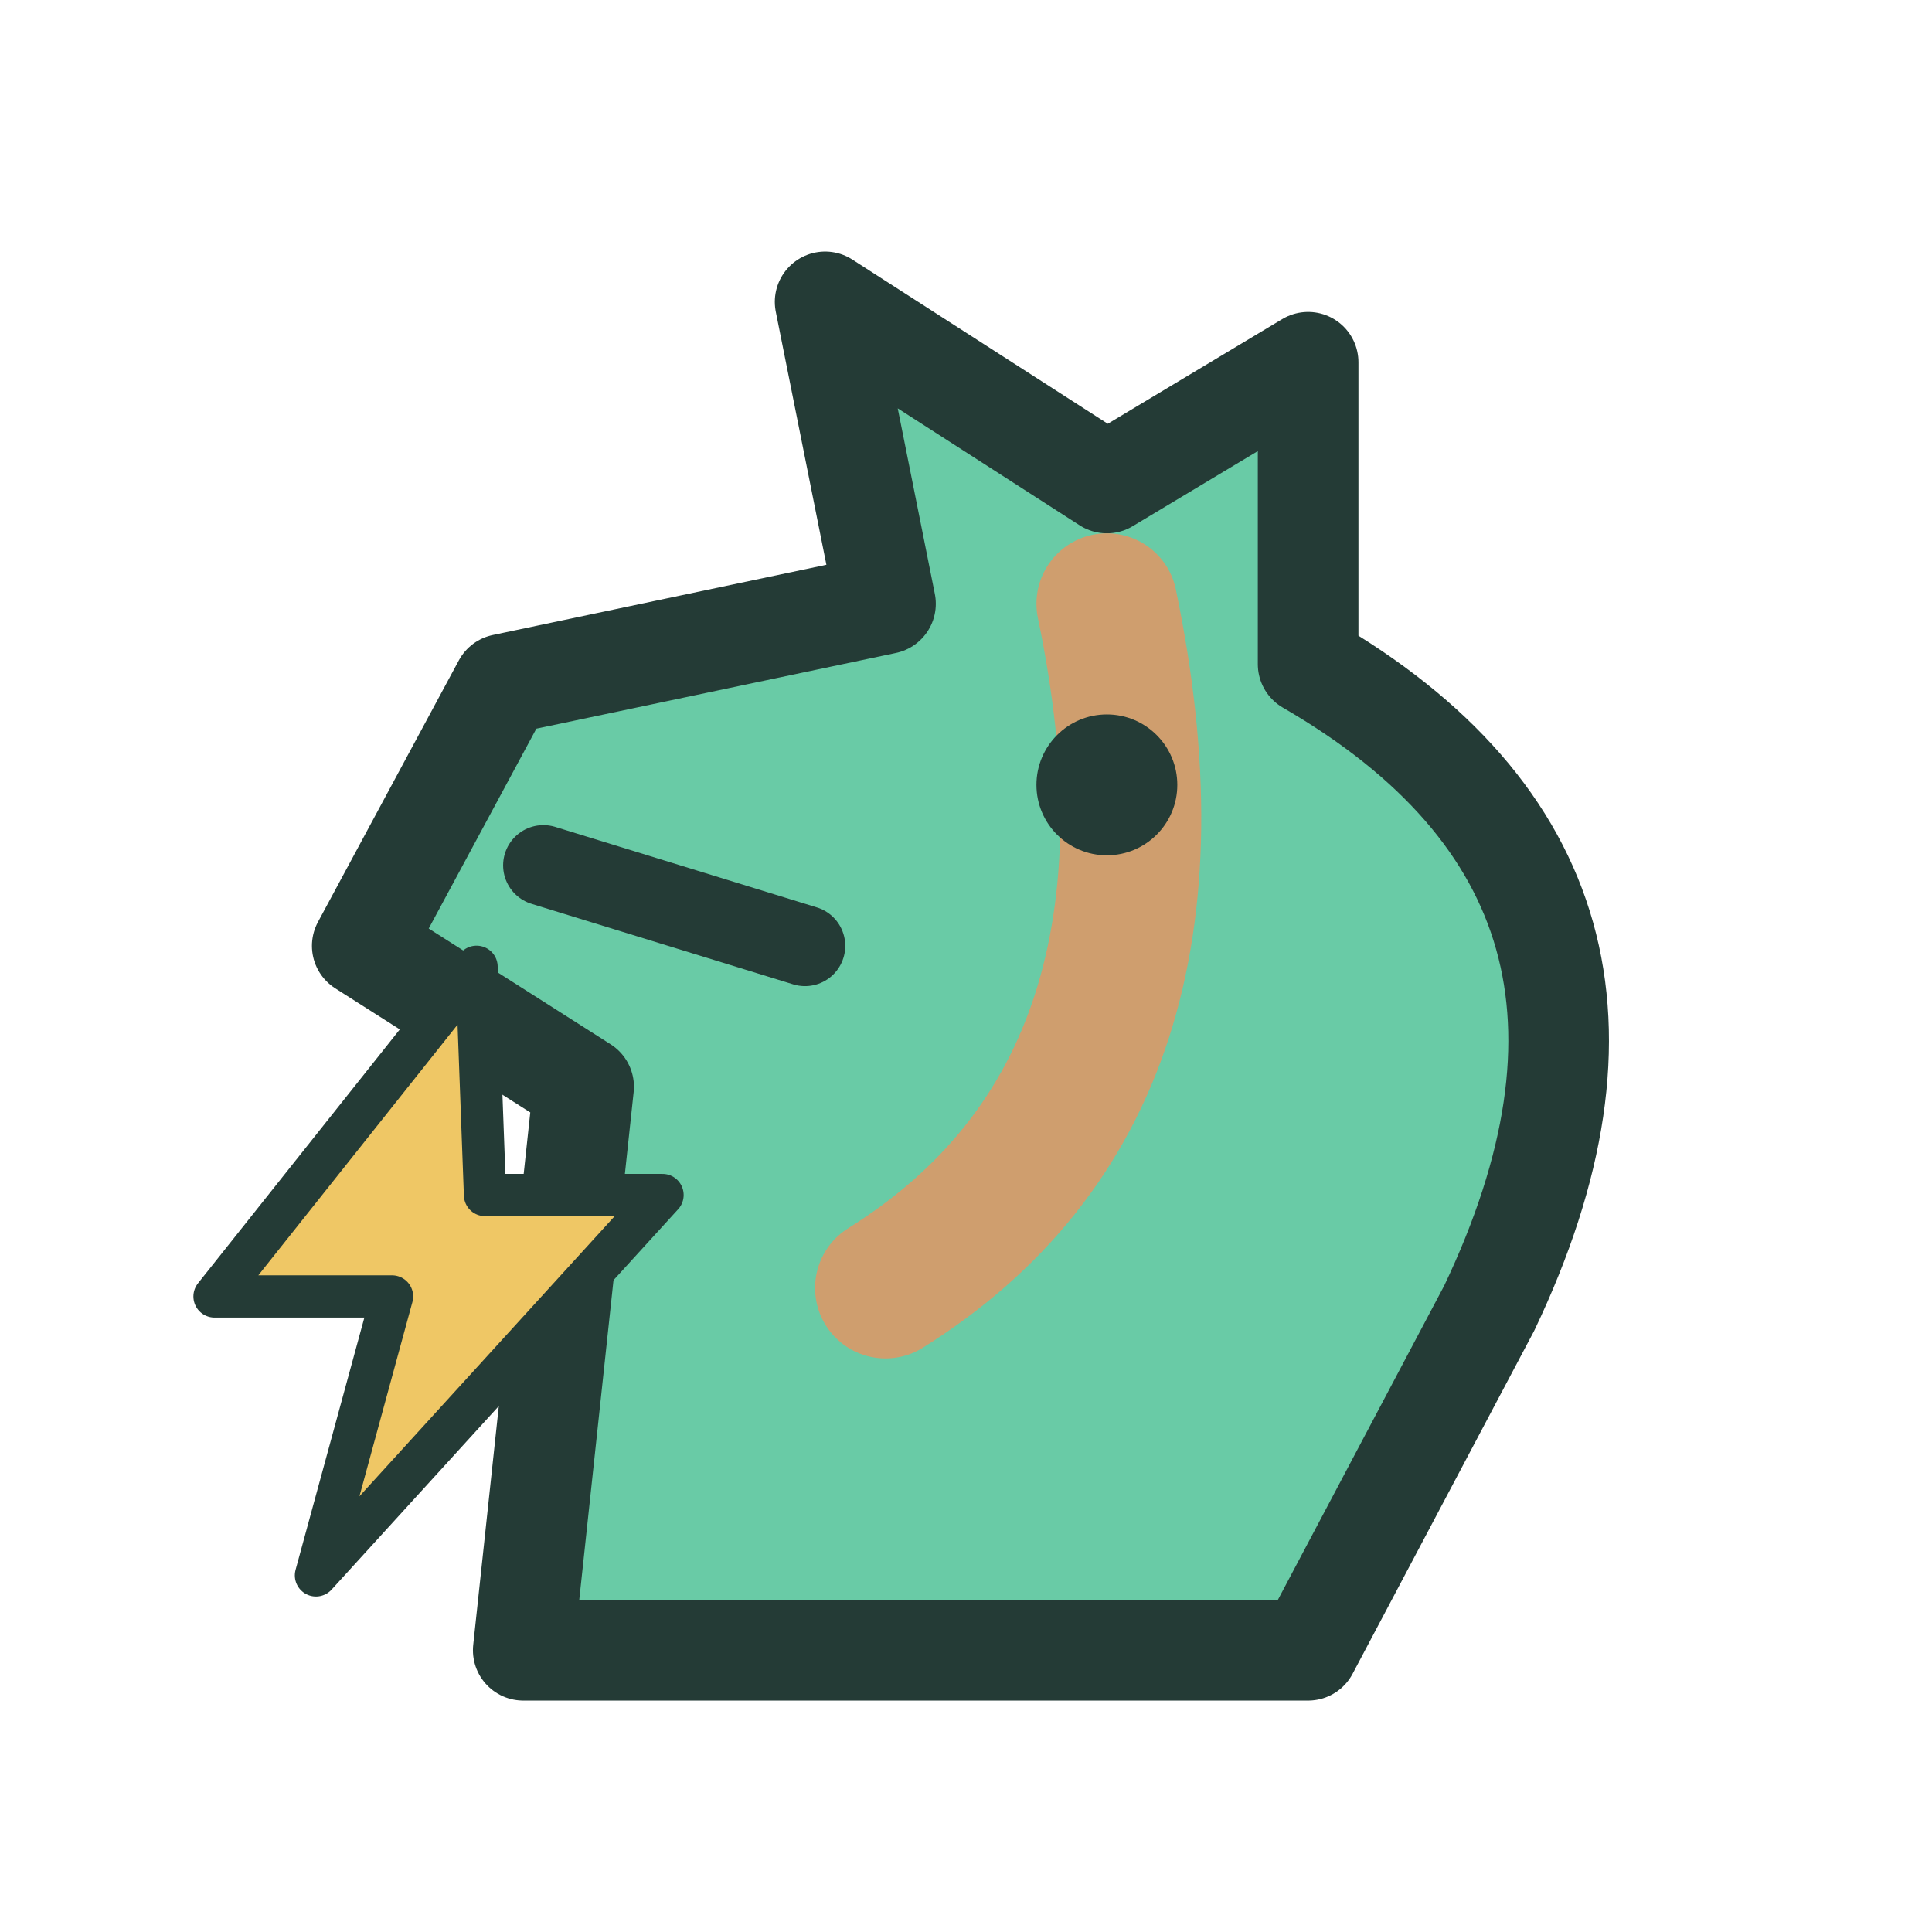
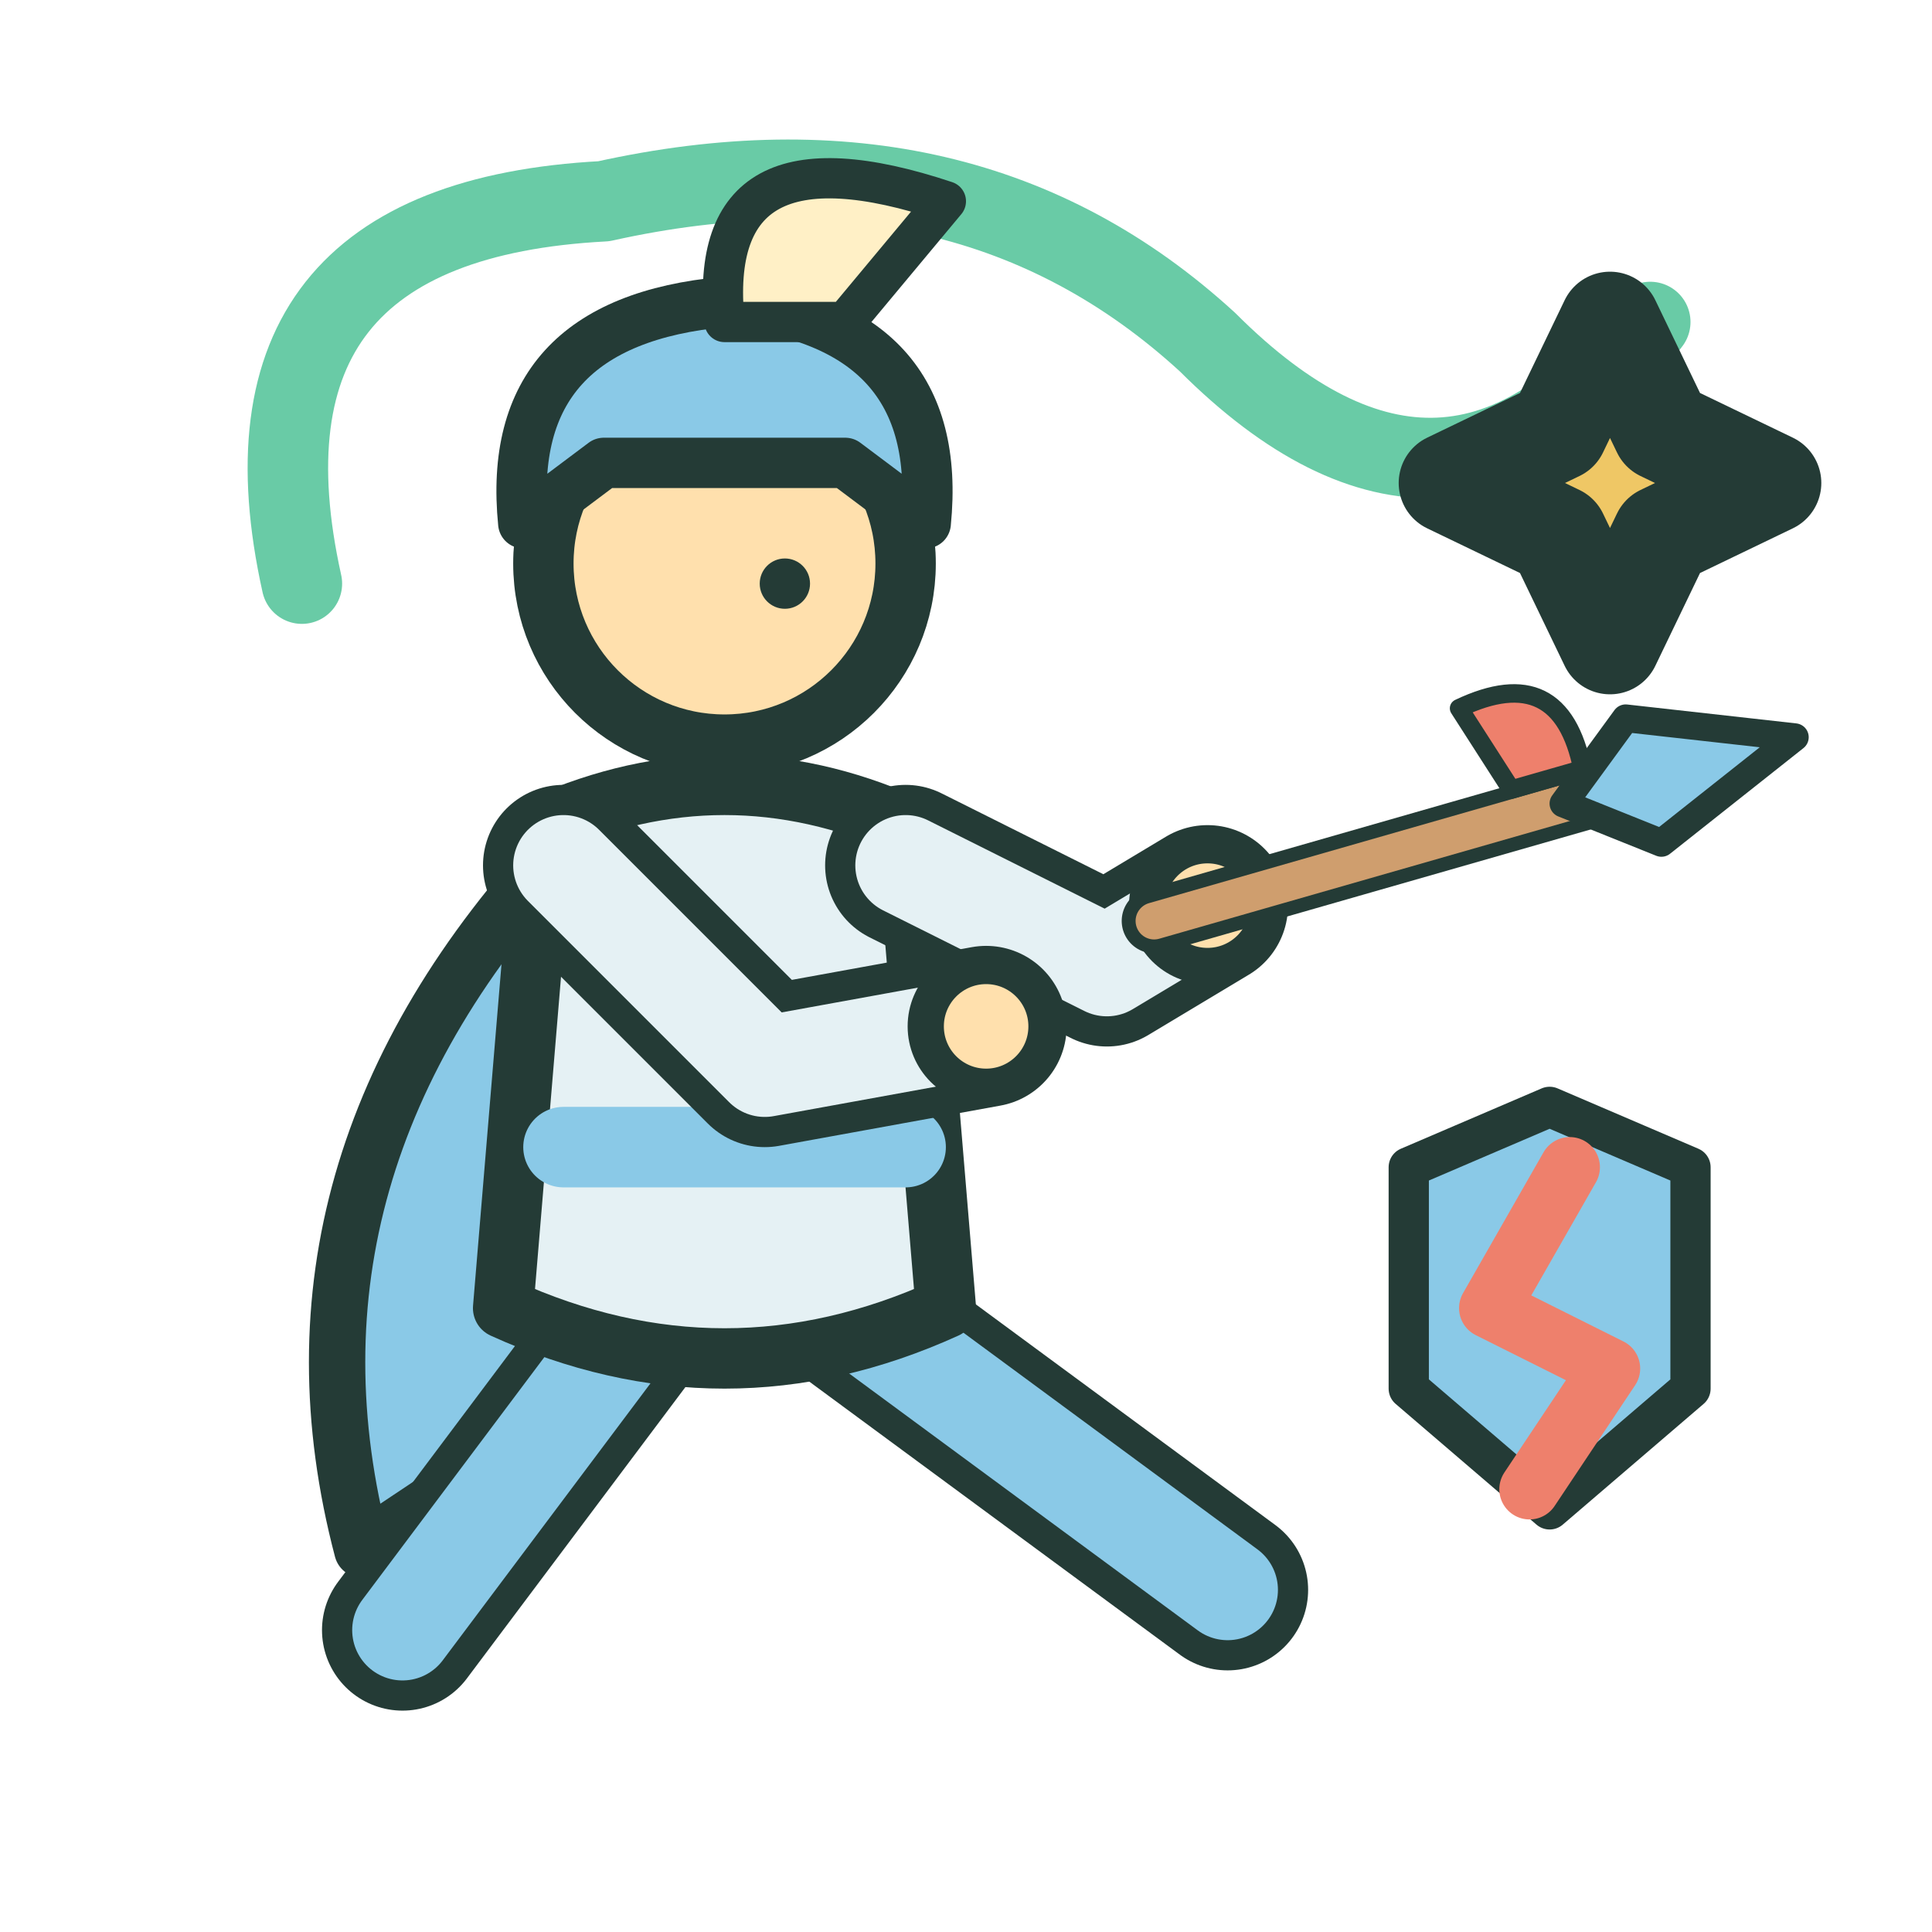
<svg xmlns="http://www.w3.org/2000/svg" width="256" height="256" viewBox="0 0 96 96">
-   <path d="M26 82 L29 54 L18 47 L25 34 L44 30 L41 15 L55 24 L65 18 L65 33 Q84 44 74 65 L65 82 Z" fill="#69cba6" stroke="#243b36" stroke-width="5" stroke-linecap="round" stroke-linejoin="round" />
-   <path d="M55 30 Q60 54 44 64" fill="none" stroke="#cf9e6e" stroke-width="7" stroke-linecap="round" stroke-linejoin="round" />
-   <circle cx="55" cy="39" r="3" fill="#243b36" stroke="#243b36" stroke-width="1" />
-   <path d="M27 43 L40 47" fill="none" stroke="#243b36" stroke-width="4" stroke-linecap="round" stroke-linejoin="round" />
-   <g transform="translate(1 43) scale(.42)">
-     <path d="M54 12 L23 51 H44 L35 84 L76 39 H55 Z" fill="#efc765" stroke="#243b36" stroke-width="5" stroke-linecap="round" stroke-linejoin="round" />
+   <path d="M15 29 Q11 11 30 10 Q48 6 60 17 Q72 29 82 16" fill="none" stroke="#69cba6" stroke-width="4" stroke-linecap="round" stroke-linejoin="round" />
+   <path d="M28 42 Q13 58 18 77 L33 67 Z" fill="#8ac9e7" stroke="#243b36" stroke-width="2.8" stroke-linecap="round" stroke-linejoin="round" />
+   <path d="M32 65 L20 81" fill="none" stroke="#243b36" stroke-width="8" stroke-linecap="round" stroke-linejoin="round" />
+   <path d="M32 65 L20 81" fill="none" stroke="#8ac9e7" stroke-width="5" stroke-linecap="round" stroke-linejoin="round" />
+   <path d="M42 65 L61 79" fill="none" stroke="#243b36" stroke-width="8" stroke-linecap="round" stroke-linejoin="round" />
+   <path d="M42 65 L61 79" fill="none" stroke="#8ac9e7" stroke-width="5" stroke-linecap="round" stroke-linejoin="round" />
+   <path d="M27 41 Q36 37 45 41 L47 65 Q36 70 25 65 Z" fill="#e5f1f4" stroke="#243b36" stroke-width="3" stroke-linecap="round" stroke-linejoin="round" />
+   <path d="M28 57 H45" fill="none" stroke="#8ac9e7" stroke-width="4" stroke-linecap="round" stroke-linejoin="round" />
+   <path d="M45 43 L55 48 L60 45" fill="none" stroke="#243b36" stroke-width="8" stroke-linecap="round" stroke-linejoin="round" />
+   <path d="M45 43 L55 48 L60 45" fill="none" stroke="#e5f1f4" stroke-width="5" stroke-linecap="round" stroke-linejoin="round" />
+   <path d="M28 43 L38 53 L49 51" fill="none" stroke="#243b36" stroke-width="8" stroke-linecap="round" stroke-linejoin="round" />
+   <path d="M28 43 L38 53 L49 51" fill="none" stroke="#e5f1f4" stroke-width="5" stroke-linecap="round" stroke-linejoin="round" />
+   <circle cx="36" cy="28" r="9" fill="#ffe0ad" stroke="#243b36" stroke-width="3" />
+   <circle cx="39" cy="29" r="1.25" fill="#243b36" stroke="#243b36" stroke-width="0" />
+   <path d="M26 26 Q25 16 36 15 Q47 16 46 26 L42 23 H30 Z" fill="#8ac9e7" stroke="#243b36" stroke-width="2.5" stroke-linecap="round" stroke-linejoin="round" />
+   <path d="M36 16 Q35 6 47 10 L42 16 Z" fill="#fff0c6" stroke="#243b36" stroke-width="2" stroke-linecap="round" stroke-linejoin="round" />
+   <circle cx="60" cy="45" r="3" fill="#ffe0ad" stroke="#243b36" stroke-width="1.8" />
+   <circle cx="49" cy="51" r="3" fill="#ffe0ad" stroke="#243b36" stroke-width="1.8" />
+   <g transform="translate(60 45) rotate(74) scale(0.46)">
+     <path d="M0 6 L0 -52" fill="none" stroke="#243b36" stroke-width="7" stroke-linecap="round" stroke-linejoin="round" />
+     <path d="M0 6 L0 -52" fill="none" stroke="#cf9e6e" stroke-width="4" stroke-linecap="round" stroke-linejoin="round" />
+     <path d="M0 -66 L-7 -49 L0 -40 L7 -49 Z" fill="#8ac9e7" stroke="#243b36" stroke-width="3" stroke-linecap="round" stroke-linejoin="round" />
+     <path d="M-3 -43 Q-15 -44 -13 -32 L-3 -35 Z" fill="#ee806c" stroke="#243b36" stroke-width="2" stroke-linecap="round" stroke-linejoin="round" />
  </g>
+   <path d="M70 58 L77 55 L84 58 V69 L77 75 L70 69 Z" fill="#8ac9e7" stroke="#243b36" stroke-width="2" stroke-linecap="round" stroke-linejoin="round" />
+   <path d="M78 58 L74 65 L80 68 L76 74" fill="none" stroke="#ee806c" stroke-width="3" stroke-linecap="round" stroke-linejoin="round" />
+   <path d="M80.00,16.00 L82.60,21.40 L88.00,24.00 L82.60,26.60 L80.00,32.00 L77.40,26.60 L72.00,24.00 L77.40,21.40 Z" fill="#efc765" stroke="#243b36" stroke-width="5" stroke-linecap="round" stroke-linejoin="round" />
</svg>
